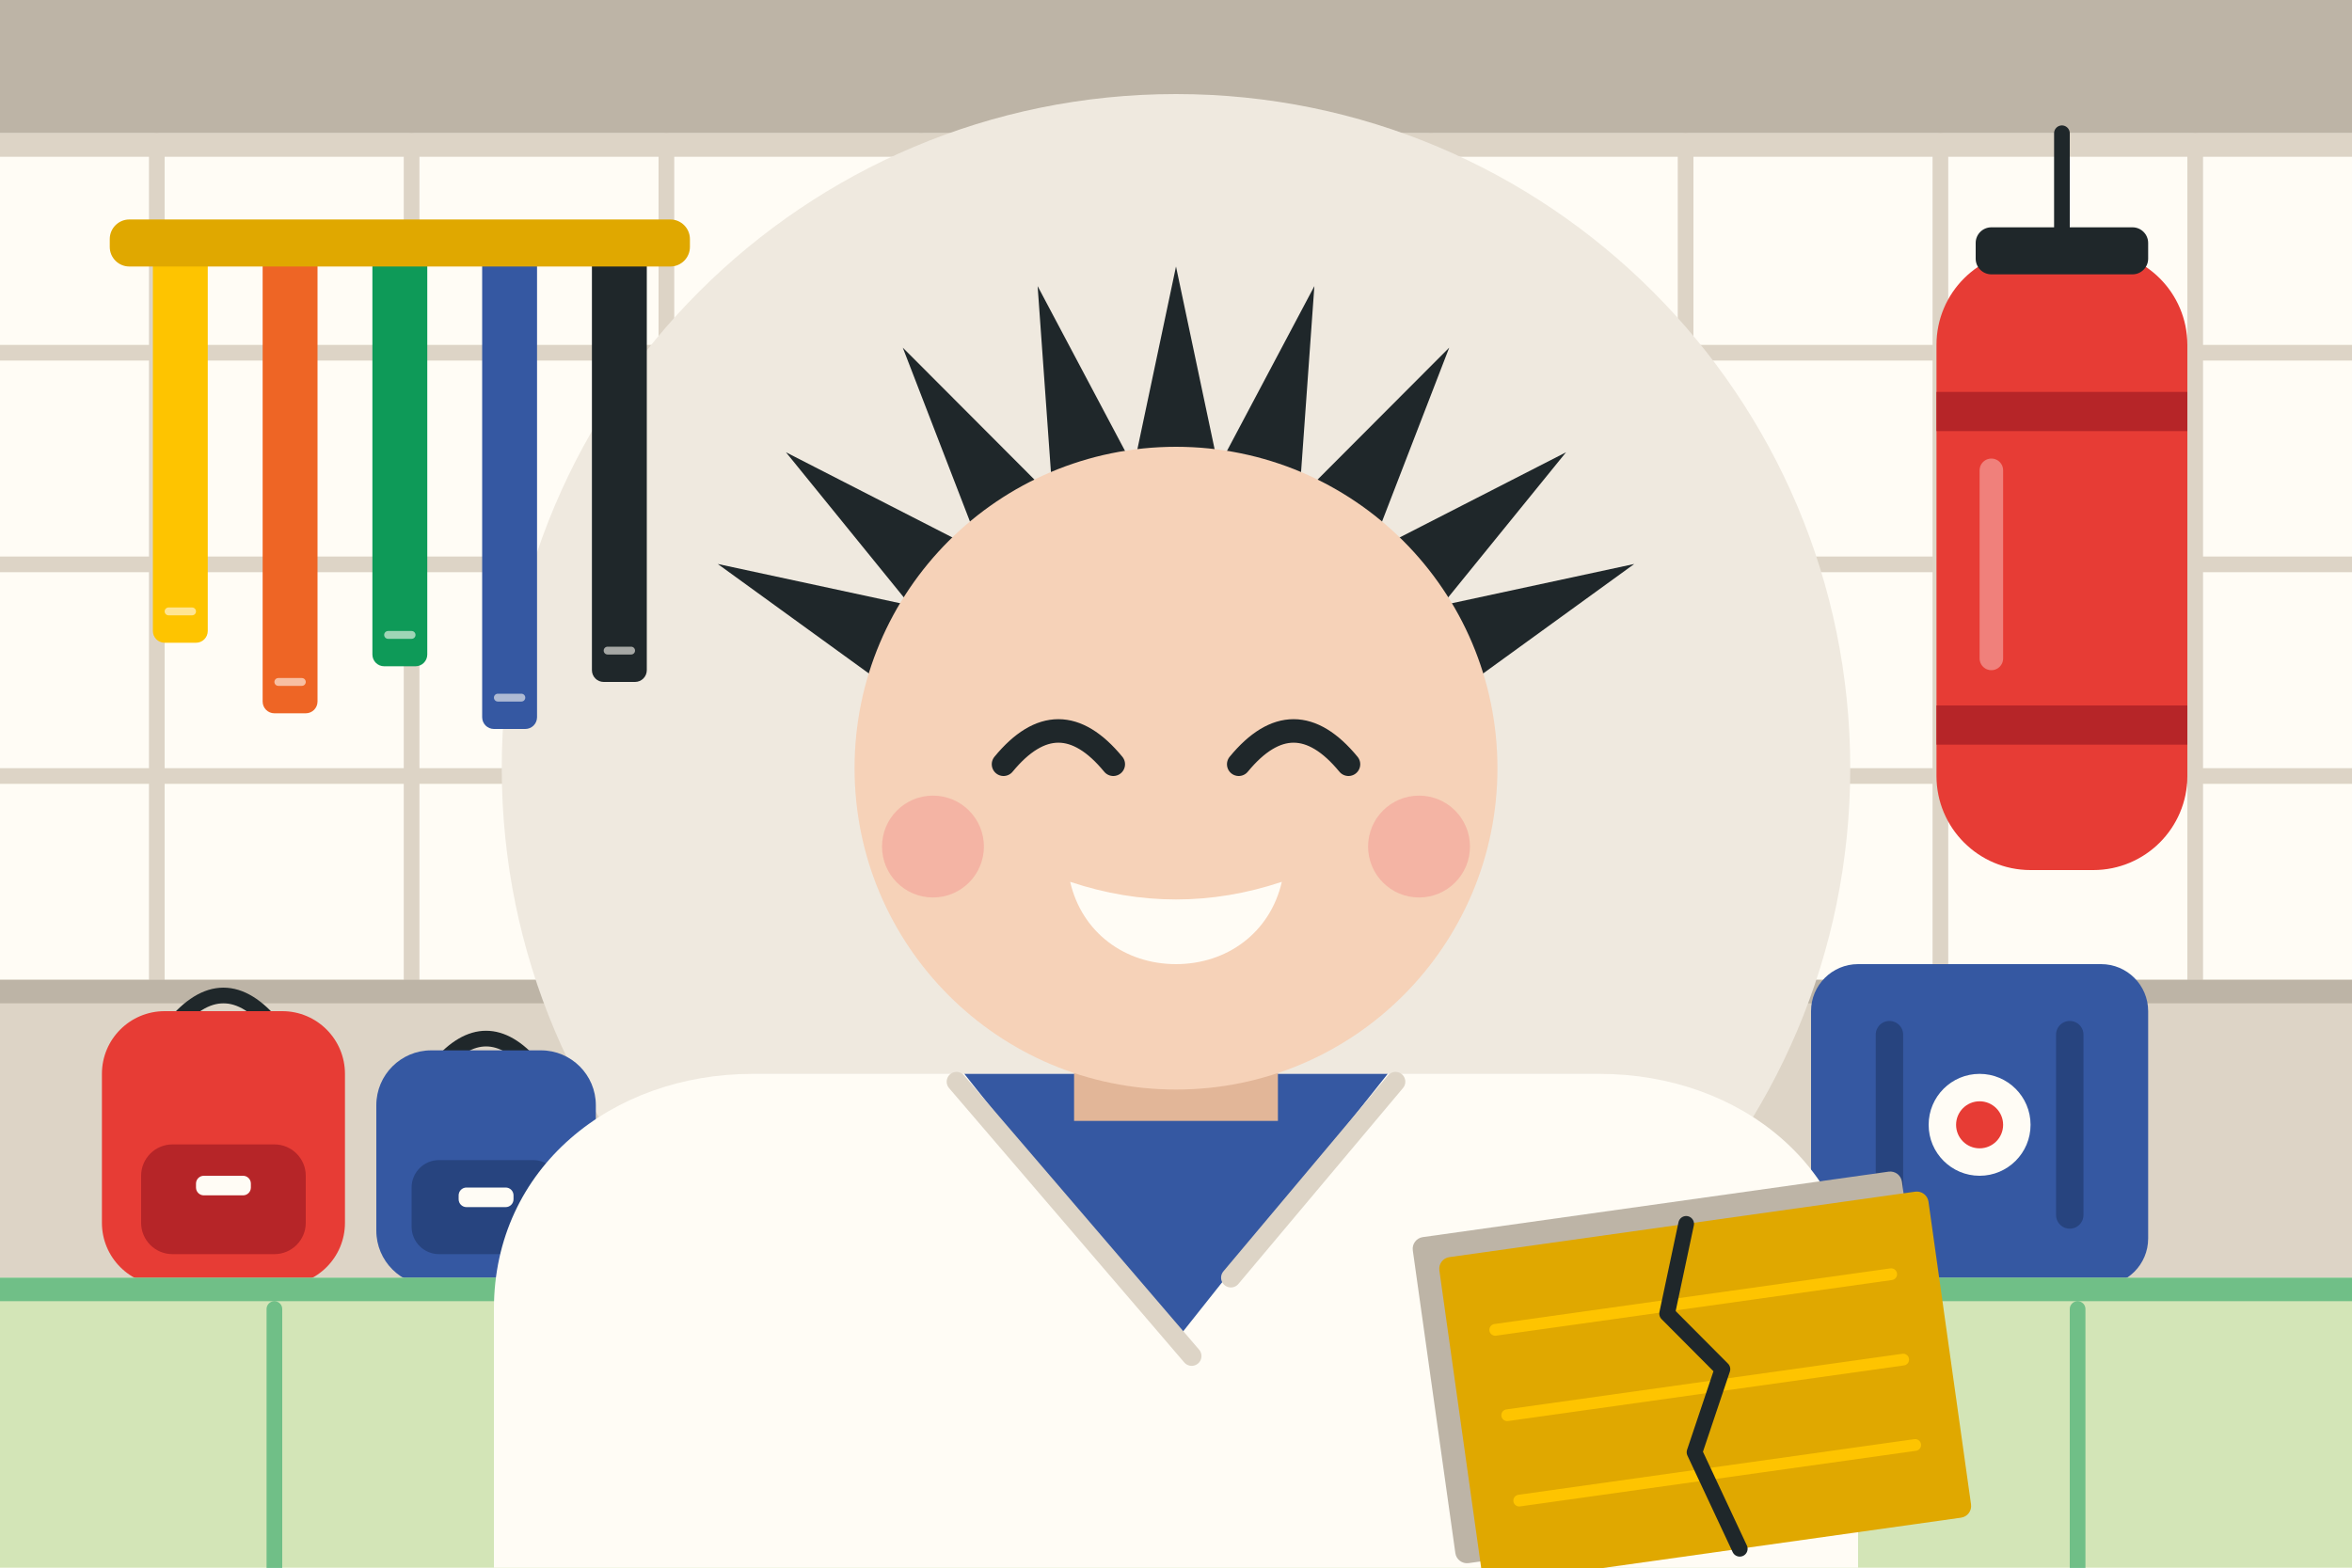
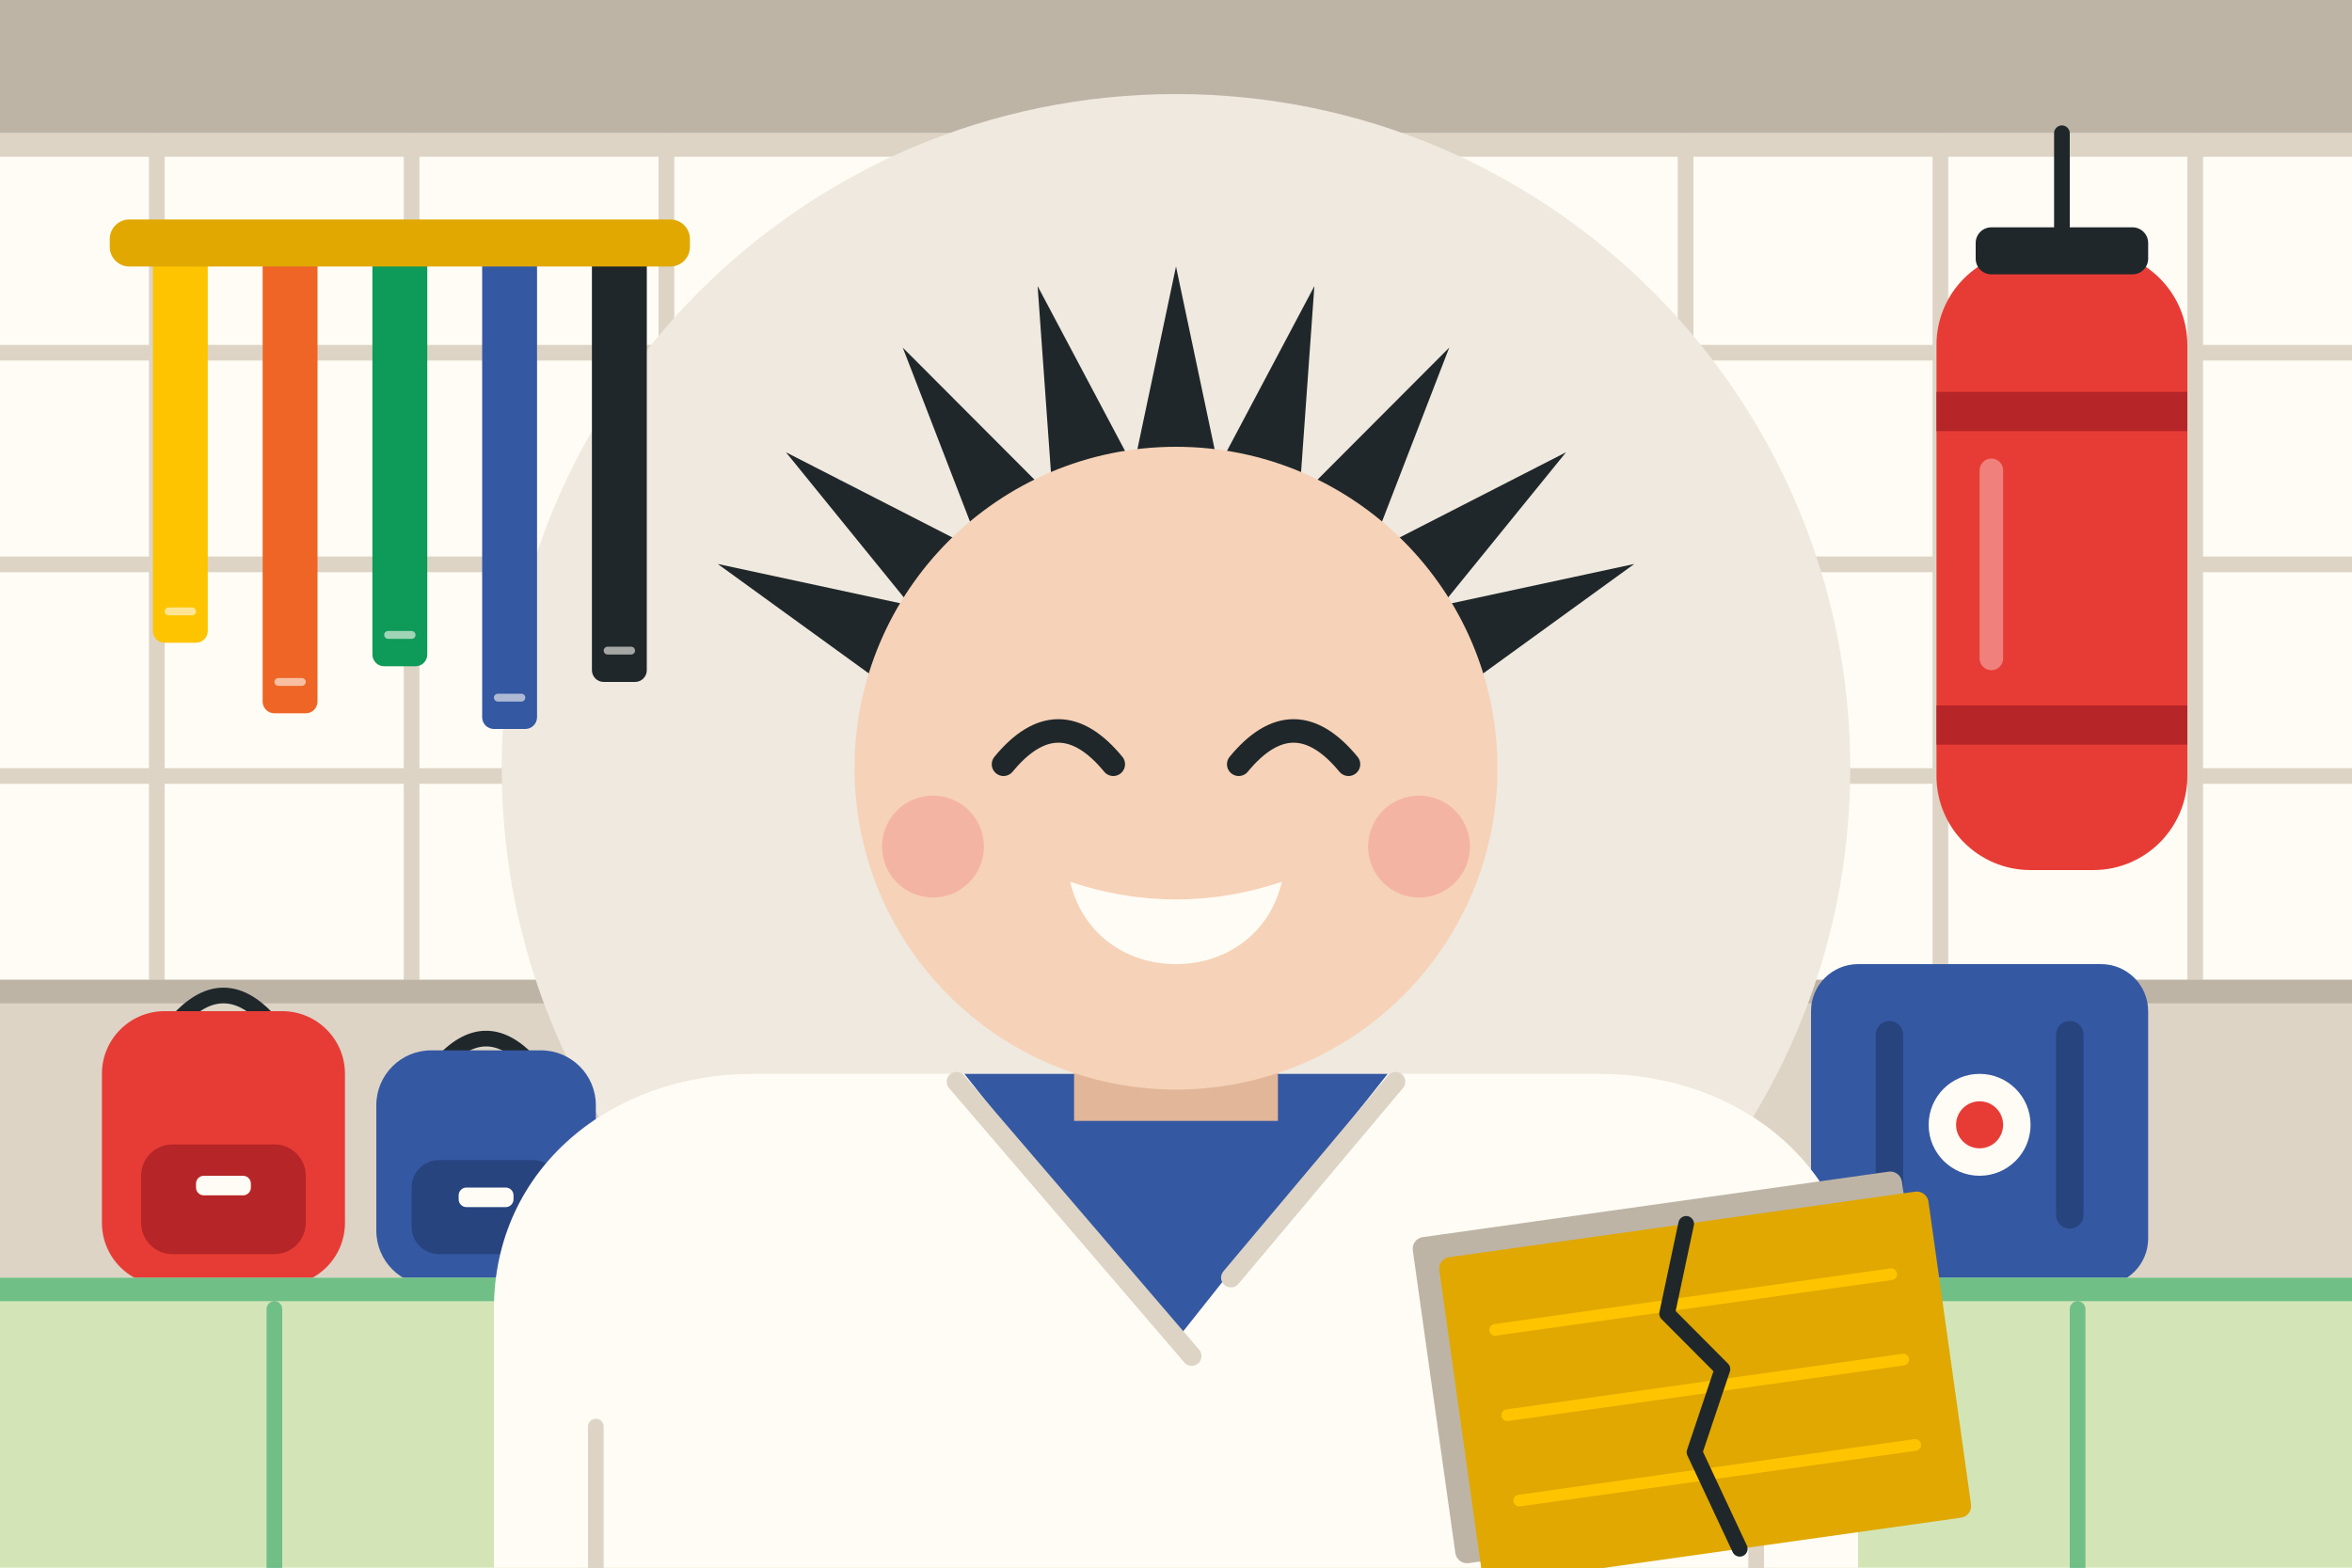
<svg xmlns="http://www.w3.org/2000/svg" viewBox="0 0 600 400">
  <rect x="0" y="0" width="600" height="400" fill="#fffcf5" />
  <path d="M40 36V250M105 36V250M170 36V250M235 36V250M300 36V250M365 36V250M430 36V250M495 36V250M560 36V250" fill="none" stroke="#ddd4c6" stroke-width="4" stroke-linecap="round" stroke-linejoin="round" />
  <path d="M0 90H600M0 144H600M0 198H600" fill="none" stroke="#ddd4c6" stroke-width="4" stroke-linecap="round" stroke-linejoin="round" />
  <rect x="0" y="0" width="600" height="34" fill="#bdb4a6" />
  <rect x="0" y="34" width="600" height="6" fill="#ddd4c6" />
  <rect x="0" y="250" width="600" height="76" fill="#ddd4c6" />
  <rect x="0" y="250" width="600" height="6" fill="#bdb4a6" />
  <circle cx="300" cy="196" r="172" fill="#efe9df" />
  <rect x="39" y="60" width="14" height="104" rx="3" fill="#fec400" />
  <path d="M43 156h6" fill="none" stroke="#fffcf5" stroke-width="2" stroke-linecap="round" stroke-linejoin="round" opacity=".6" />
  <rect x="67" y="60" width="14" height="122" rx="3" fill="#ee6525" />
  <path d="M71 174h6" fill="none" stroke="#fffcf5" stroke-width="2" stroke-linecap="round" stroke-linejoin="round" opacity=".6" />
  <rect x="95" y="60" width="14" height="110" rx="3" fill="#0e9a58" />
  <path d="M99 162h6" fill="none" stroke="#fffcf5" stroke-width="2" stroke-linecap="round" stroke-linejoin="round" opacity=".6" />
  <rect x="123" y="60" width="14" height="126" rx="3" fill="#3558a2" />
  <path d="M127 178h6" fill="none" stroke="#fffcf5" stroke-width="2" stroke-linecap="round" stroke-linejoin="round" opacity=".6" />
  <rect x="151" y="60" width="14" height="114" rx="3" fill="#1f272a" />
  <path d="M155 166h6" fill="none" stroke="#fffcf5" stroke-width="2" stroke-linecap="round" stroke-linejoin="round" opacity=".6" />
  <rect x="28" y="56" width="148" height="12" rx="5" fill="#e0a800" />
  <path d="M44 262q13-16 26 0" fill="none" stroke="#1f272a" stroke-width="4" stroke-linecap="round" stroke-linejoin="round" />
  <rect x="26" y="258" width="62" height="70" rx="16" fill="#e73c35" />
  <rect x="36" y="292" width="42" height="28" rx="8" fill="#b62528" />
  <rect x="50" y="300" width="14" height="5" rx="2" fill="#fffcf5" />
  <path d="M112 272q12-14 24 0" fill="none" stroke="#1f272a" stroke-width="4" stroke-linecap="round" stroke-linejoin="round" />
  <rect x="96" y="268" width="56" height="60" rx="14" fill="#3558a2" />
  <rect x="105" y="296" width="38" height="24" rx="7" fill="#27447f" />
  <rect x="117" y="303" width="14" height="5" rx="2" fill="#fffcf5" />
  <path d="M526 34v28" fill="none" stroke="#1f272a" stroke-width="4" stroke-linecap="round" stroke-linejoin="round" />
  <rect x="494" y="64" width="64" height="158" rx="24" fill="#e73c35" />
  <rect x="504" y="58" width="44" height="12" rx="4" fill="#1f272a" />
  <rect x="494" y="100" width="64" height="10" fill="#b62528" />
  <rect x="494" y="180" width="64" height="10" fill="#b62528" />
  <path d="M508 120v48" fill="none" stroke="#f2918c" stroke-width="6" stroke-linecap="round" stroke-linejoin="round" opacity=".8" />
  <rect x="462" y="246" width="86" height="82" rx="12" fill="#3558a2" />
  <path d="M482 264v46M528 264v46" fill="none" stroke="#27447f" stroke-width="7" stroke-linecap="round" stroke-linejoin="round" />
  <circle cx="505" cy="287" r="13" fill="#fffcf5" />
  <circle cx="505" cy="287" r="6" fill="#e73c35" />
  <rect x="0" y="326" width="600" height="74" fill="#fffcf5" />
  <rect x="0" y="326" width="600" height="74" fill="#8cc152" opacity=".38" />
  <rect x="0" y="326" width="600" height="6" fill="#0e9a58" opacity=".5" />
  <path d="M70 334V400M530 334V400" fill="none" stroke="#0e9a58" stroke-width="4" stroke-linecap="round" stroke-linejoin="round" opacity=".5" />
  <path d="M183.1 143.9 237.9 155.7 228.5 176.8zM200.5 115.4 250.5 141.0 235.9 159.0zM230.3 88.7 269.9 128.4 250.5 141.0zM264.7 73.0 291.0 122.6 268.7 128.9zM300.0 68.0 311.6 122.9 288.4 122.9zM335.3 73.0 331.3 128.9 309.0 122.6zM369.7 88.7 349.5 141.0 330.1 128.4zM399.5 115.4 364.1 159.0 349.5 141.0zM416.9 143.9 371.5 176.8 362.1 155.7z" fill="#1f272a" />
  <path d="M126 400v-66c0-36 30-60 66-60h216c36 0 66 24 66 60v66z" fill="#fffcf5" />
+   <path d="M152 364v36M448 364v36" fill="none" stroke="#ddd4c6" stroke-width="4" stroke-linecap="round" stroke-linejoin="round" />
  <path d="M246 274h108l-54 68z" fill="#3558a2" />
  <path d="M244 276l60 70" fill="none" stroke="#ddd4c6" stroke-width="5" stroke-linecap="round" stroke-linejoin="round" />
  <path d="M356 276l-42 50" fill="none" stroke="#ddd4c6" stroke-width="5" stroke-linecap="round" stroke-linejoin="round" />
  <rect x="274" y="250" width="52" height="36" fill="#e2b698" />
  <circle cx="300" cy="196" r="82" fill="#f6d2b8" />
  <circle cx="238" cy="216" r="13" fill="#f2918c" opacity=".45" />
  <circle cx="362" cy="216" r="13" fill="#f2918c" opacity=".45" />
  <path d="M256 195q14-17 28 0" fill="none" stroke="#1f272a" stroke-width="6" stroke-linecap="round" stroke-linejoin="round" />
  <path d="M316 195q14-17 28 0" fill="none" stroke="#1f272a" stroke-width="6" stroke-linecap="round" stroke-linejoin="round" />
  <path d="M273 225q27 9 54 0c-3 13-14 21-27 21s-24-8-27-21z" fill="#fffcf5" />
  <g transform="rotate(-8 435 354)">
    <rect x="366" y="306" width="126" height="84" rx="3" fill="#bdb4a6" />
    <rect x="372" y="312" width="126" height="84" rx="3" fill="#e0a800" />
    <path d="M384 332H486M384 354H486M384 376H486" fill="none" stroke="#fec400" stroke-width="3" stroke-linecap="round" stroke-linejoin="round" />
    <path d="M436 312l-8 22 12 16-10 20 8 26" fill="none" stroke="#1f272a" stroke-width="4" stroke-linecap="round" stroke-linejoin="round" />
  </g>
</svg>
